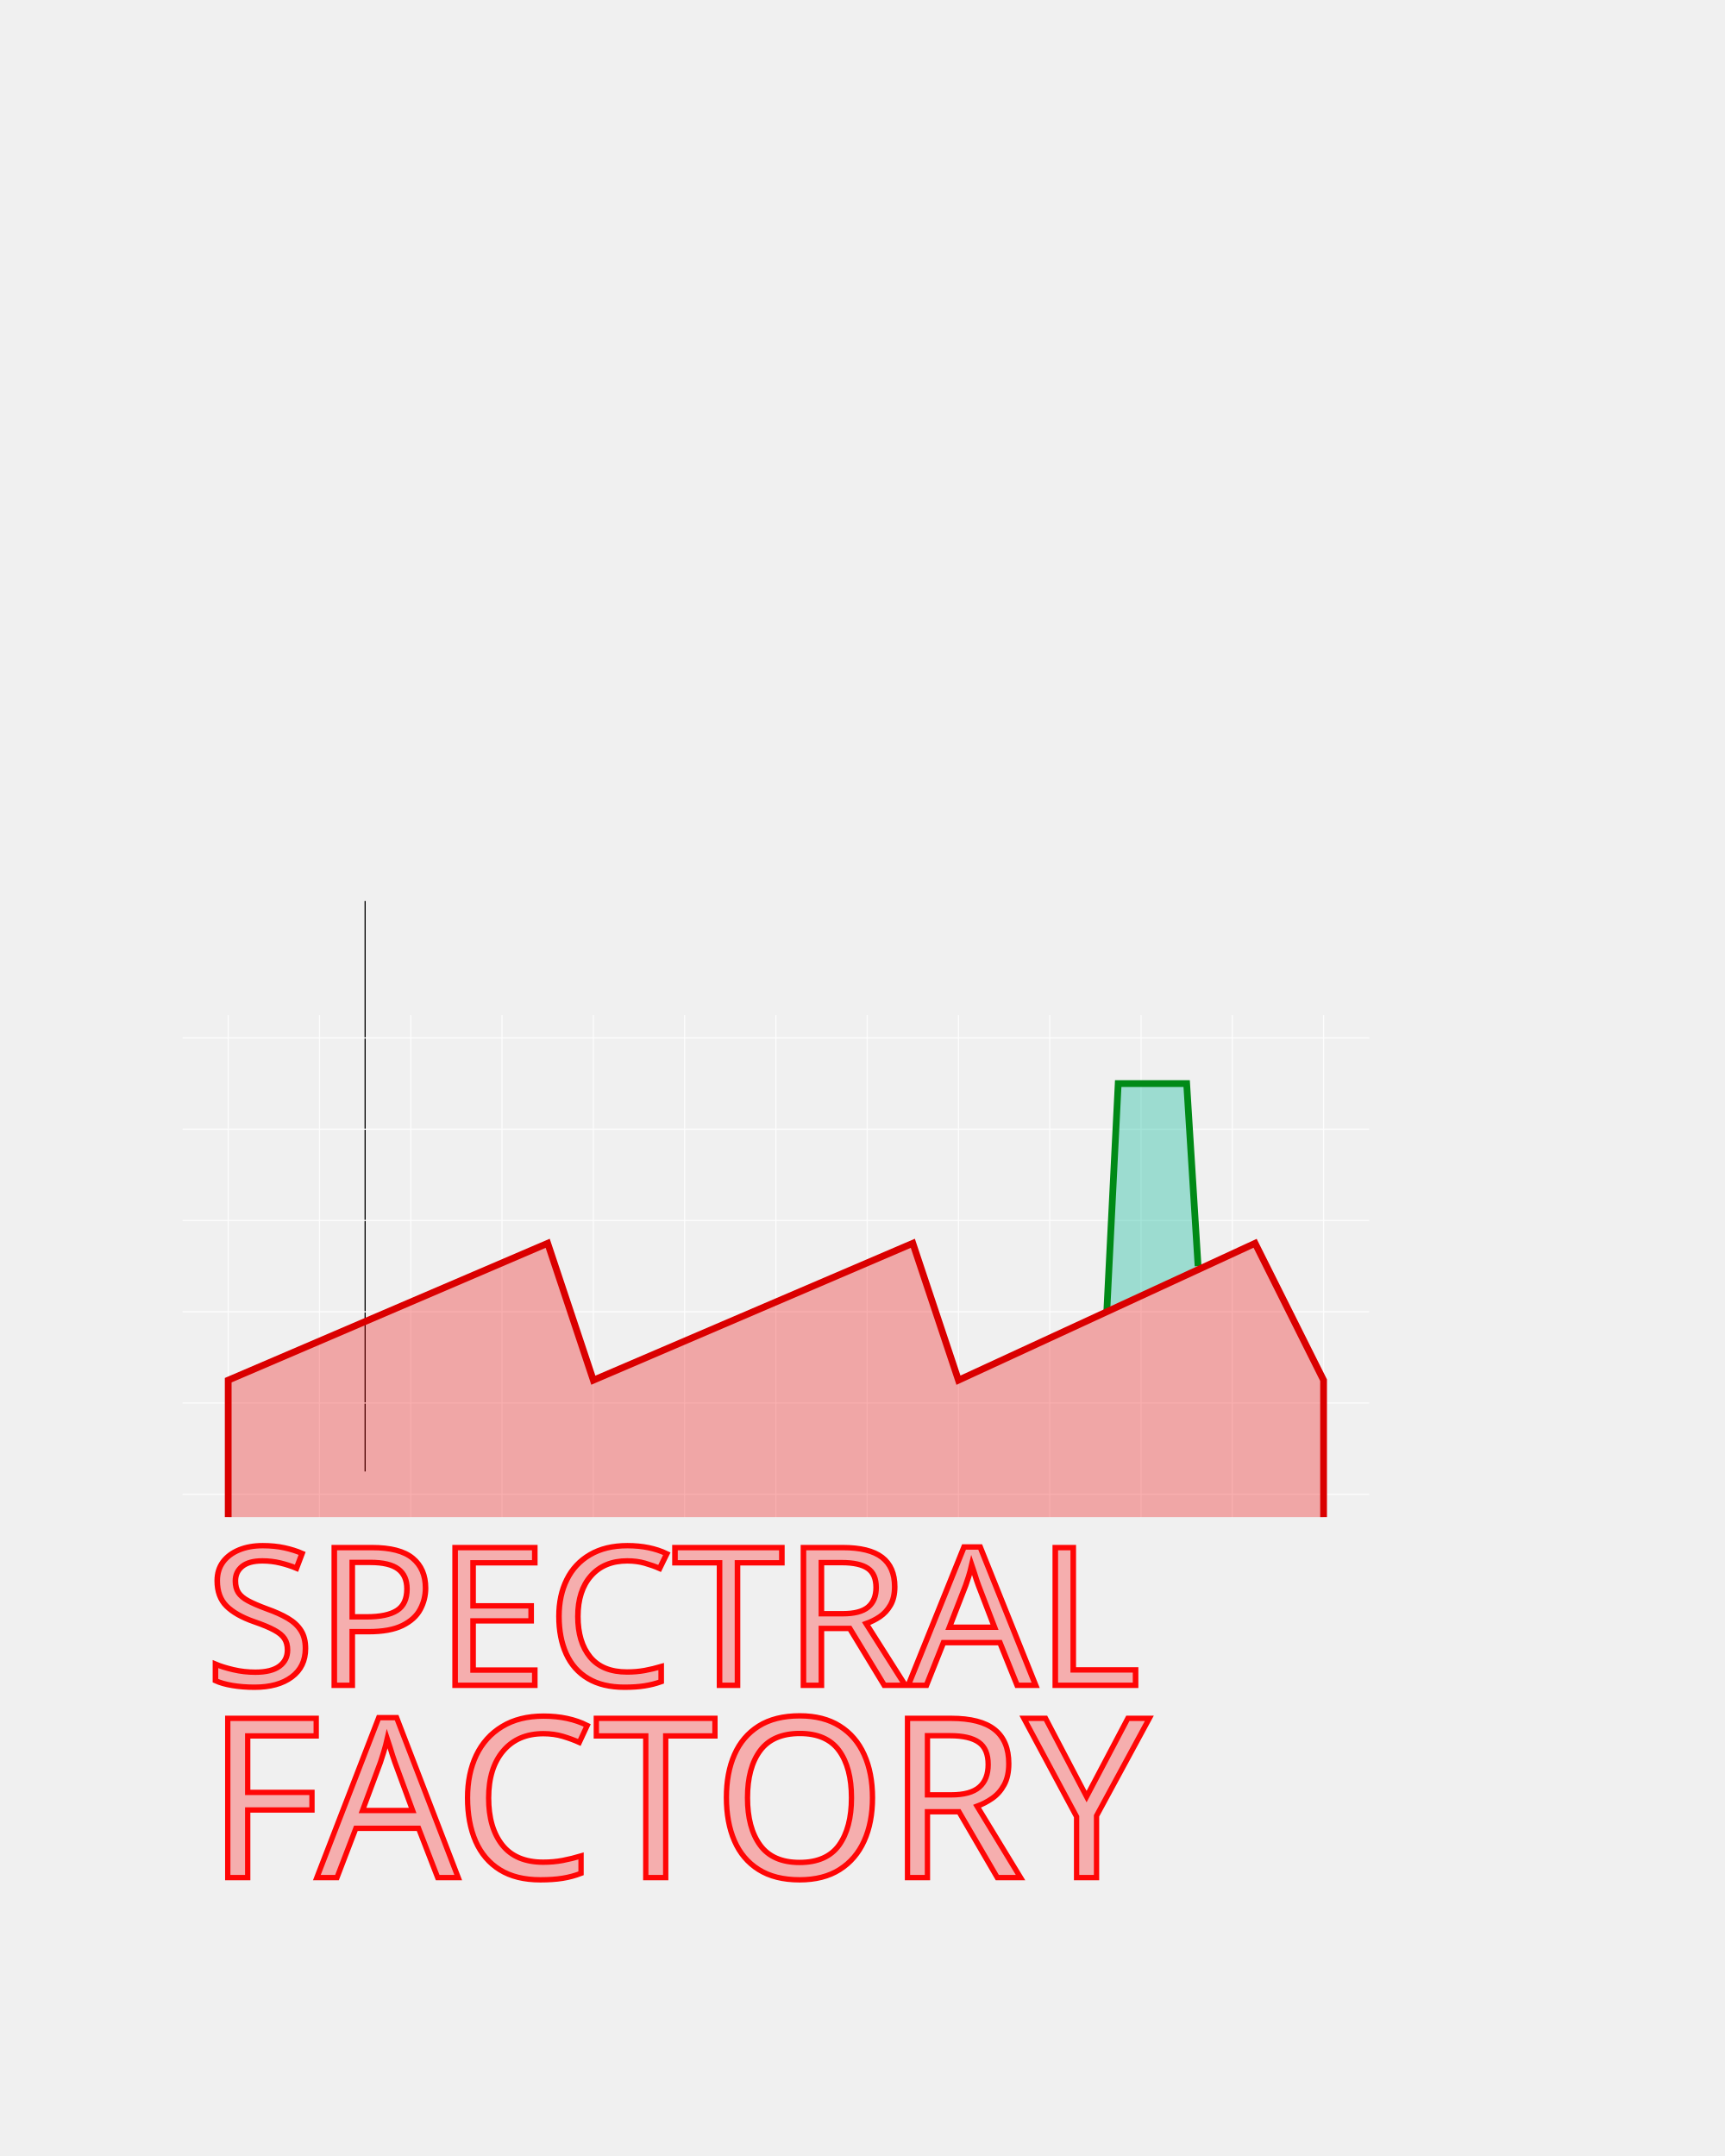
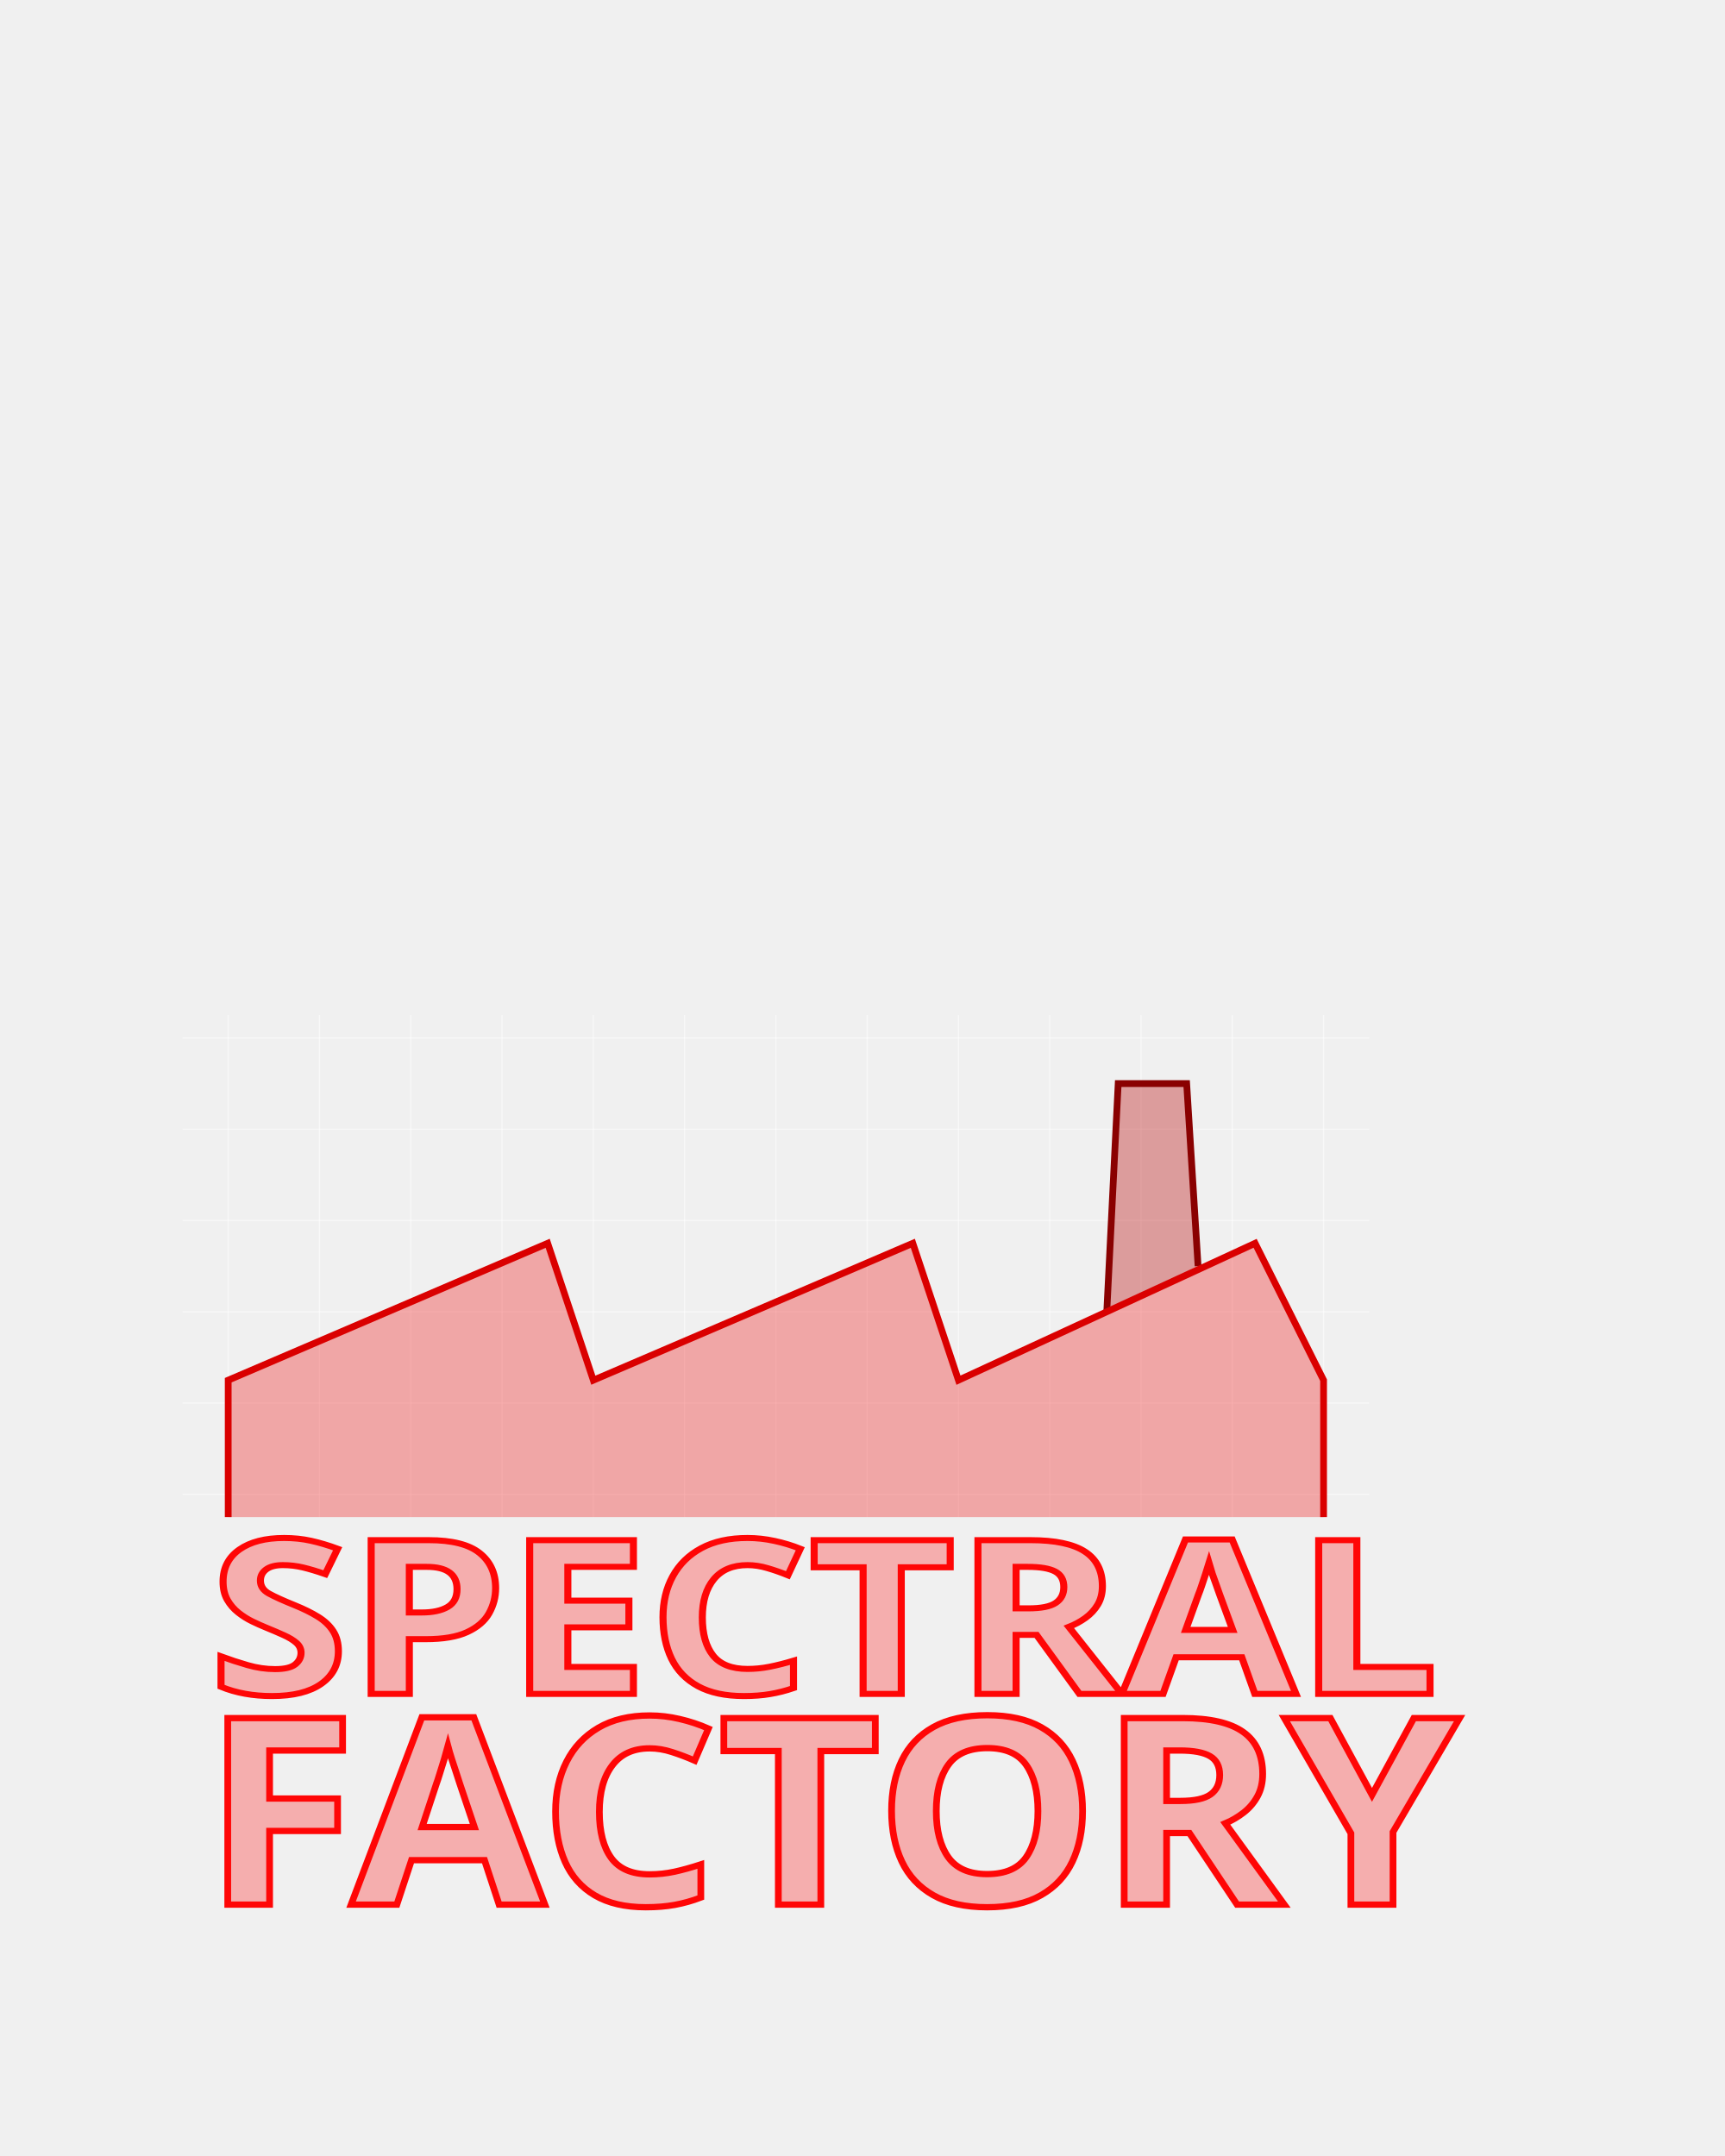
<svg xmlns="http://www.w3.org/2000/svg" width="400mm" height="500mm" viewBox="0 0 400 500" version="1.1" id="svg8">
  <defs id="defs2" />
  <g id="layer1" transform="translate(0,203)">
-     <path style="fill:none;stroke:#000000;stroke-width:0.265px;stroke-linecap:butt;stroke-linejoin:miter;stroke-opacity:1" d="M 84.667,5.958 V 138.25" id="path4520" />
-     <path style="fill:#ffffff;stroke:#fdfdfd;stroke-width:0.265px;stroke-linecap:butt;stroke-linejoin:miter;stroke-opacity:1" d="m 74.083,32.417 v 116.417 0" id="path4522-3-6-7" />
-     <path style="fill:#ffffff;stroke:#fdfdfd;stroke-width:0.265px;stroke-linecap:butt;stroke-linejoin:miter;stroke-opacity:1" d="m 95.25,32.417 v 116.417 0" id="path4522-3-6-7-5" />
-     <path style="fill:#ffffff;stroke:#fdfdfd;stroke-width:0.265px;stroke-linecap:butt;stroke-linejoin:miter;stroke-opacity:1" d="m 116.417,32.417 v 116.417 0" id="path4522-3-6-7-3" />
-     <path style="fill:#ffffff;stroke:#fdfdfd;stroke-width:0.265px;stroke-linecap:butt;stroke-linejoin:miter;stroke-opacity:1" d="m 137.583,32.417 v 116.417 0" id="path4522-3-6-7-5-5" />
-     <path style="fill:#ffffff;stroke:#fdfdfd;stroke-width:0.265px;stroke-linecap:butt;stroke-linejoin:miter;stroke-opacity:1" d="m 158.75,32.417 v 116.417 0" id="path4522-3-6-7-6" />
-     <path style="fill:#ffffff;stroke:#fdfdfd;stroke-width:0.265px;stroke-linecap:butt;stroke-linejoin:miter;stroke-opacity:1" d="m 179.917,32.417 v 116.417 0" id="path4522-3-6-7-5-2" />
-     <path style="fill:#ffffff;stroke:#fdfdfd;stroke-width:0.265px;stroke-linecap:butt;stroke-linejoin:miter;stroke-opacity:1" d="m 201.083,32.417 v 116.417 0" id="path4522-3-6-7-3-9" />
-     <path style="fill:#ffffff;stroke:#fdfdfd;stroke-width:0.265px;stroke-linecap:butt;stroke-linejoin:miter;stroke-opacity:1" d="m 222.25,32.417 v 116.417 0" id="path4522-3-6-7-5-5-1" />
-     <path style="fill:#ffffff;stroke:#fdfdfd;stroke-width:0.265px;stroke-linecap:butt;stroke-linejoin:miter;stroke-opacity:1" d="m 243.417,32.417 v 116.417 0" id="path4522-3-6-7-2" />
-     <path style="fill:#ffffff;stroke:#fdfdfd;stroke-width:0.265px;stroke-linecap:butt;stroke-linejoin:miter;stroke-opacity:1" d="m 264.583,32.417 v 116.417 0" id="path4522-3-6-7-5-7" />
-     <path style="fill:#ffffff;stroke:#fdfdfd;stroke-width:0.265px;stroke-linecap:butt;stroke-linejoin:miter;stroke-opacity:1" d="m 285.75,32.417 v 116.417 0" id="path4522-3-6-7-3-0" />
-     <path style="fill:#ffffff;stroke:#fdfdfd;stroke-width:0.265px;stroke-linecap:butt;stroke-linejoin:miter;stroke-opacity:1" d="m 306.917,32.417 v 116.417 0" id="path4522-3-6-7-5-5-9" />
-     <path style="fill:#ffffff;stroke:#fdfdfd;stroke-width:0.27px;stroke-linecap:butt;stroke-linejoin:miter;stroke-opacity:1" d="m 317.5,37.708 -275.167,-5e-6 v 0" id="path4522-3-6-7-36" />
-     <path style="fill:#ffffff;stroke:#fdfdfd;stroke-width:0.27px;stroke-linecap:butt;stroke-linejoin:miter;stroke-opacity:1" d="M 317.5,58.875 42.333,58.875 v 0" id="path4522-3-6-7-36-0" />
-     <path style="fill:#ffffff;stroke:#fdfdfd;stroke-width:0.27px;stroke-linecap:butt;stroke-linejoin:miter;stroke-opacity:1" d="m 317.5,80.042 -275.167,-5e-6 v 0" id="path4522-3-6-7-36-6" />
-     <path style="fill:#ffffff;stroke:#fdfdfd;stroke-width:0.27px;stroke-linecap:butt;stroke-linejoin:miter;stroke-opacity:1" d="M 317.5,101.208 H 42.333 v 0" id="path4522-3-6-7-36-2" />
-     <path style="fill:#00b895;fill-opacity:0.351;stroke:#018a17;stroke-width:1.565;stroke-linecap:butt;stroke-linejoin:miter;stroke-miterlimit:4;stroke-dasharray:none;stroke-opacity:1" d="m 256.646,101.208 2.646,-52.917 15.875,6e-6 2.646,42.333" id="path884" />
-     <path style="fill:#ffffff;stroke:#fdfdfd;stroke-width:0.27px;stroke-linecap:butt;stroke-linejoin:miter;stroke-opacity:1" d="m 317.5,122.375 -275.167,-1e-5 v 0" id="path4522-3-6-7-36-61" />
-     <path style="fill:#ffffff;stroke:#fdfdfd;stroke-width:0.27px;stroke-linecap:butt;stroke-linejoin:miter;stroke-opacity:1" d="m 317.5,143.542 -275.167,-1e-5 v 0" id="path4522-3-6-7-36-8" />
-     <path style="fill:#ffffff;stroke:#fdfdfd;stroke-width:0.265px;stroke-linecap:butt;stroke-linejoin:miter;stroke-opacity:1" d="m 52.917,32.417 v 116.417 0" id="path4522-3-6-7-7" />
+     <path style="fill:#ffffff;stroke:#ffffff;stroke-width:0.265px;stroke-linecap:butt;stroke-linejoin:miter;stroke-opacity:0.544" d="m 74.083,32.417 v 116.417 0" id="path4522-3-6-7" />
+     <path style="fill:#ffffff;stroke:#ffffff;stroke-width:0.265px;stroke-linecap:butt;stroke-linejoin:miter;stroke-opacity:0.544" d="m 95.25,32.417 v 116.417 0" id="path4522-3-6-7-5" />
+     <path style="fill:#ffffff;stroke:#ffffff;stroke-width:0.265px;stroke-linecap:butt;stroke-linejoin:miter;stroke-opacity:0.544" d="m 116.417,32.417 v 116.417 0" id="path4522-3-6-7-3" />
+     <path style="fill:#ffffff;stroke:#ffffff;stroke-width:0.265px;stroke-linecap:butt;stroke-linejoin:miter;stroke-opacity:0.544" d="m 137.583,32.417 v 116.417 0" id="path4522-3-6-7-5-5" />
+     <path style="fill:#ffffff;stroke:#ffffff;stroke-width:0.265px;stroke-linecap:butt;stroke-linejoin:miter;stroke-opacity:0.544" d="m 158.75,32.417 v 116.417 0" id="path4522-3-6-7-6" />
+     <path style="fill:#ffffff;stroke:#ffffff;stroke-width:0.265px;stroke-linecap:butt;stroke-linejoin:miter;stroke-opacity:0.544" d="m 179.917,32.417 v 116.417 0" id="path4522-3-6-7-5-2" />
+     <path style="fill:#ffffff;stroke:#ffffff;stroke-width:0.265px;stroke-linecap:butt;stroke-linejoin:miter;stroke-opacity:0.544" d="m 201.083,32.417 v 116.417 0" id="path4522-3-6-7-3-9" />
+     <path style="fill:#ffffff;stroke:#ffffff;stroke-width:0.265px;stroke-linecap:butt;stroke-linejoin:miter;stroke-opacity:0.544" d="m 222.25,32.417 v 116.417 0" id="path4522-3-6-7-5-5-1" />
+     <path style="fill:#ffffff;stroke:#ffffff;stroke-width:0.265px;stroke-linecap:butt;stroke-linejoin:miter;stroke-opacity:0.544" d="m 243.417,32.417 v 116.417 0" id="path4522-3-6-7-2" />
+     <path style="fill:#ffffff;stroke:#ffffff;stroke-width:0.265px;stroke-linecap:butt;stroke-linejoin:miter;stroke-opacity:0.544" d="m 264.583,32.417 v 116.417 0" id="path4522-3-6-7-5-7" />
+     <path style="fill:#ffffff;stroke:#ffffff;stroke-width:0.265px;stroke-linecap:butt;stroke-linejoin:miter;stroke-opacity:0.544" d="m 285.75,32.417 v 116.417 0" id="path4522-3-6-7-3-0" />
+     <path style="fill:#ffffff;stroke:#ffffff;stroke-width:0.265px;stroke-linecap:butt;stroke-linejoin:miter;stroke-opacity:0.544" d="m 306.917,32.417 v 116.417 0" id="path4522-3-6-7-5-5-9" />
+     <path style="fill:#ffffff;stroke:#ffffff;stroke-width:0.27px;stroke-linecap:butt;stroke-linejoin:miter;stroke-opacity:0.544" d="m 317.5,37.708 -275.167,-5e-6 v 0" id="path4522-3-6-7-36" />
+     <path style="fill:#ffffff;stroke:#ffffff;stroke-width:0.27px;stroke-linecap:butt;stroke-linejoin:miter;stroke-opacity:0.544" d="M 317.5,58.875 42.333,58.875 v 0" id="path4522-3-6-7-36-0" />
+     <path style="fill:#ffffff;stroke:#ffffff;stroke-width:0.27px;stroke-linecap:butt;stroke-linejoin:miter;stroke-opacity:0.544" d="m 317.5,80.042 -275.167,-5e-6 v 0" id="path4522-3-6-7-36-6" />
+     <path style="fill:#ffffff;stroke:#ffffff;stroke-width:0.27px;stroke-linecap:butt;stroke-linejoin:miter;stroke-opacity:0.544" d="M 317.5,101.208 H 42.333 v 0" id="path4522-3-6-7-36-2" />
+     <path style="fill:#b80000;fill-opacity:0.351;stroke:#8a0101;stroke-width:1.565;stroke-linecap:butt;stroke-linejoin:miter;stroke-miterlimit:4;stroke-dasharray:none;stroke-opacity:1" d="m 256.646,101.208 2.646,-52.917 15.875,6e-6 2.646,42.333" id="path884" />
+     <path style="fill:#ffffff;stroke:#ffffff;stroke-width:0.27px;stroke-linecap:butt;stroke-linejoin:miter;stroke-opacity:0.544" d="m 317.5,122.375 -275.167,-1e-5 v 0" id="path4522-3-6-7-36-61" />
+     <path style="fill:#ffffff;stroke:#ffffff;stroke-width:0.27px;stroke-linecap:butt;stroke-linejoin:miter;stroke-opacity:0.544" d="m 317.5,143.542 -275.167,-1e-5 v 0" id="path4522-3-6-7-36-8" />
+     <path style="fill:#ffffff;stroke:#ffffff;stroke-width:0.265px;stroke-linecap:butt;stroke-linejoin:miter;stroke-opacity:0.544" d="m 52.917,32.417 v 116.417 0" id="path4522-3-6-7-7" />
    <path style="fill:#ef0000;fill-opacity:0.31;stroke:#da0000;stroke-width:1.565;stroke-linecap:butt;stroke-linejoin:miter;stroke-miterlimit:4;stroke-dasharray:none;stroke-opacity:1" d="m 306.917,148.833 v -31.75 L 291.042,85.333 222.25,117.083 211.667,85.333 137.583,117.083 127,85.333 C 52.917,117.083 52.917,117.083 52.917,117.083 v 31.75" id="path882" />
-     <text xml:space="preserve" style="font-style:normal;font-variant:normal;font-weight:normal;font-stretch:normal;font-size:12.643px;line-height:1.25;font-family:'Tibetan Machine Uni';-inkscape-font-specification:'Tibetan Machine Uni';letter-spacing:0px;word-spacing:0px;fill:#ff1f1f;fill-opacity:0.314;stroke:#ff0606;stroke-width:1.274;stroke-opacity:1;stroke-miterlimit:4;stroke-dasharray:none" x="46.771" y="191.136" id="text4709" transform="scale(1.017546,0.9827565)">
-       <tspan id="tspan4707" x="46.771" y="191.136" style="font-style:normal;font-variant:normal;font-weight:normal;font-stretch:normal;font-size:45.515px;font-family:'Tibetan Machine Uni';-inkscape-font-specification:'Tibetan Machine Uni';fill:#ff1f1f;fill-opacity:0.314;stroke:#ff0606;stroke-width:1.274;stroke-opacity:1;stroke-miterlimit:4;stroke-dasharray:none">SPECTRAL</tspan>
+     <text xml:space="preserve" style="font-style:normal;font-variant:normal;font-weight:normal;font-stretch:normal;font-size:15.018px;line-height:1.25;font-family:'Tibetan Machine Uni';-inkscape-font-specification:'Tibetan Machine Uni';letter-spacing:0px;word-spacing:0px;fill:#ff1f1f;fill-opacity:0.314;stroke:#ff0606;stroke-width:1.513;stroke-miterlimit:4;stroke-dasharray:none;stroke-opacity:1" x="44.859" y="205.499" id="text4709" transform="scale(1.08255,0.9237446)">
+       <tspan id="tspan4707" x="44.859" y="205.499" style="font-style:normal;font-variant:normal;font-weight:bold;font-stretch:normal;font-size:54.064px;font-family:'Titillium Web';-inkscape-font-specification:'Titillium Web';fill:#ff1f1f;fill-opacity:0.314;stroke:#ff0606;stroke-width:1.513;stroke-miterlimit:4;stroke-dasharray:none;stroke-opacity:1">SPECTRAL</tspan>
    </text>
-     <text xml:space="preserve" style="font-style:normal;font-variant:normal;font-weight:normal;font-stretch:normal;font-size:14.322px;line-height:1.25;font-family:'Tibetan Machine Uni';-inkscape-font-specification:'Tibetan Machine Uni';letter-spacing:0px;word-spacing:0px;fill:#ff1f1f;fill-opacity:0.314;stroke:#ff0606;stroke-width:1.237;stroke-opacity:1;stroke-miterlimit:4;stroke-dasharray:none" x="47.983" y="231.679" id="text4709-3" transform="scale(0.9967533,1.003257)">
-       <tspan id="tspan4707-6" x="47.983" y="231.679" style="font-style:normal;font-variant:normal;font-weight:normal;font-stretch:normal;font-size:51.561px;font-family:'Tibetan Machine Uni';-inkscape-font-specification:'Tibetan Machine Uni';fill:#ff1f1f;fill-opacity:0.314;stroke:#ff0606;stroke-width:1.237;stroke-opacity:1;stroke-miterlimit:4;stroke-dasharray:none">FACTORY</tspan>
+     <text xml:space="preserve" style="font-style:normal;font-variant:normal;font-weight:normal;font-stretch:normal;font-size:17.452px;line-height:1.25;font-family:'Tibetan Machine Uni';-inkscape-font-specification:'Tibetan Machine Uni';letter-spacing:0px;word-spacing:0px;fill:#ff1f1f;fill-opacity:0.314;stroke:#ff0606;stroke-width:1.507;stroke-miterlimit:4;stroke-dasharray:none;stroke-opacity:1" x="45.277" y="247.5" id="text4709-3" transform="scale(1.036841,0.9644676)">
+       <tspan id="tspan4707-6" x="45.277" y="247.5" style="font-style:normal;font-variant:normal;font-weight:bold;font-stretch:normal;font-size:62.829px;font-family:'Titillium Web';-inkscape-font-specification:'Titillium Web';fill:#ff1f1f;fill-opacity:0.314;stroke:#ff0606;stroke-width:1.507;stroke-miterlimit:4;stroke-dasharray:none;stroke-opacity:1">FACTORY</tspan>
    </text>
  </g>
</svg>
